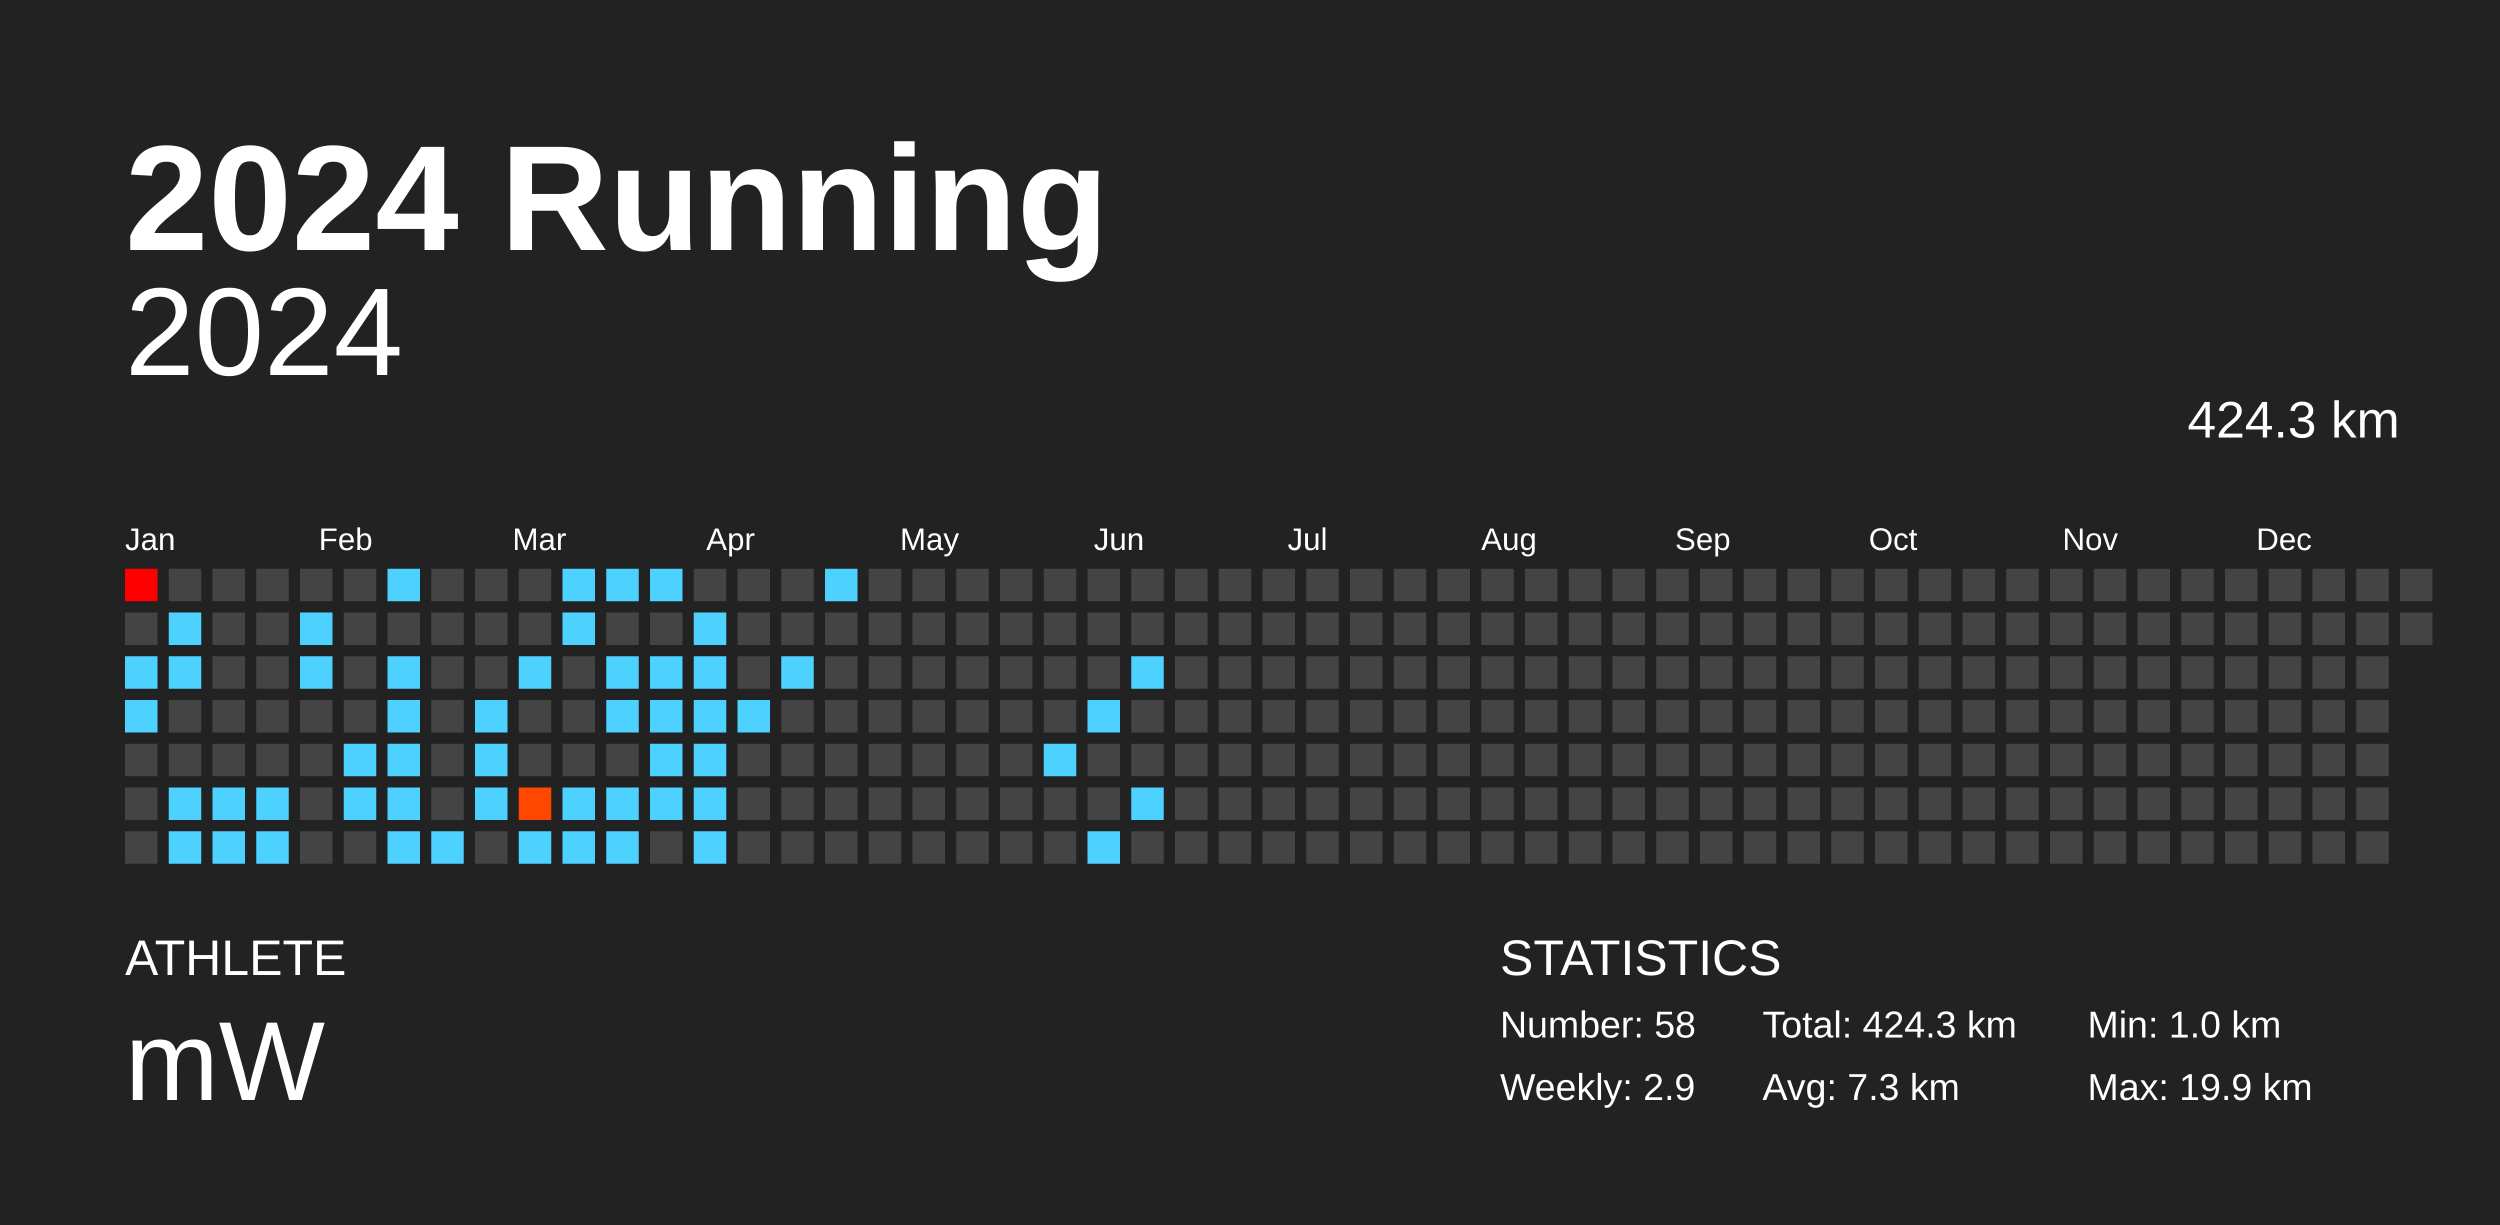
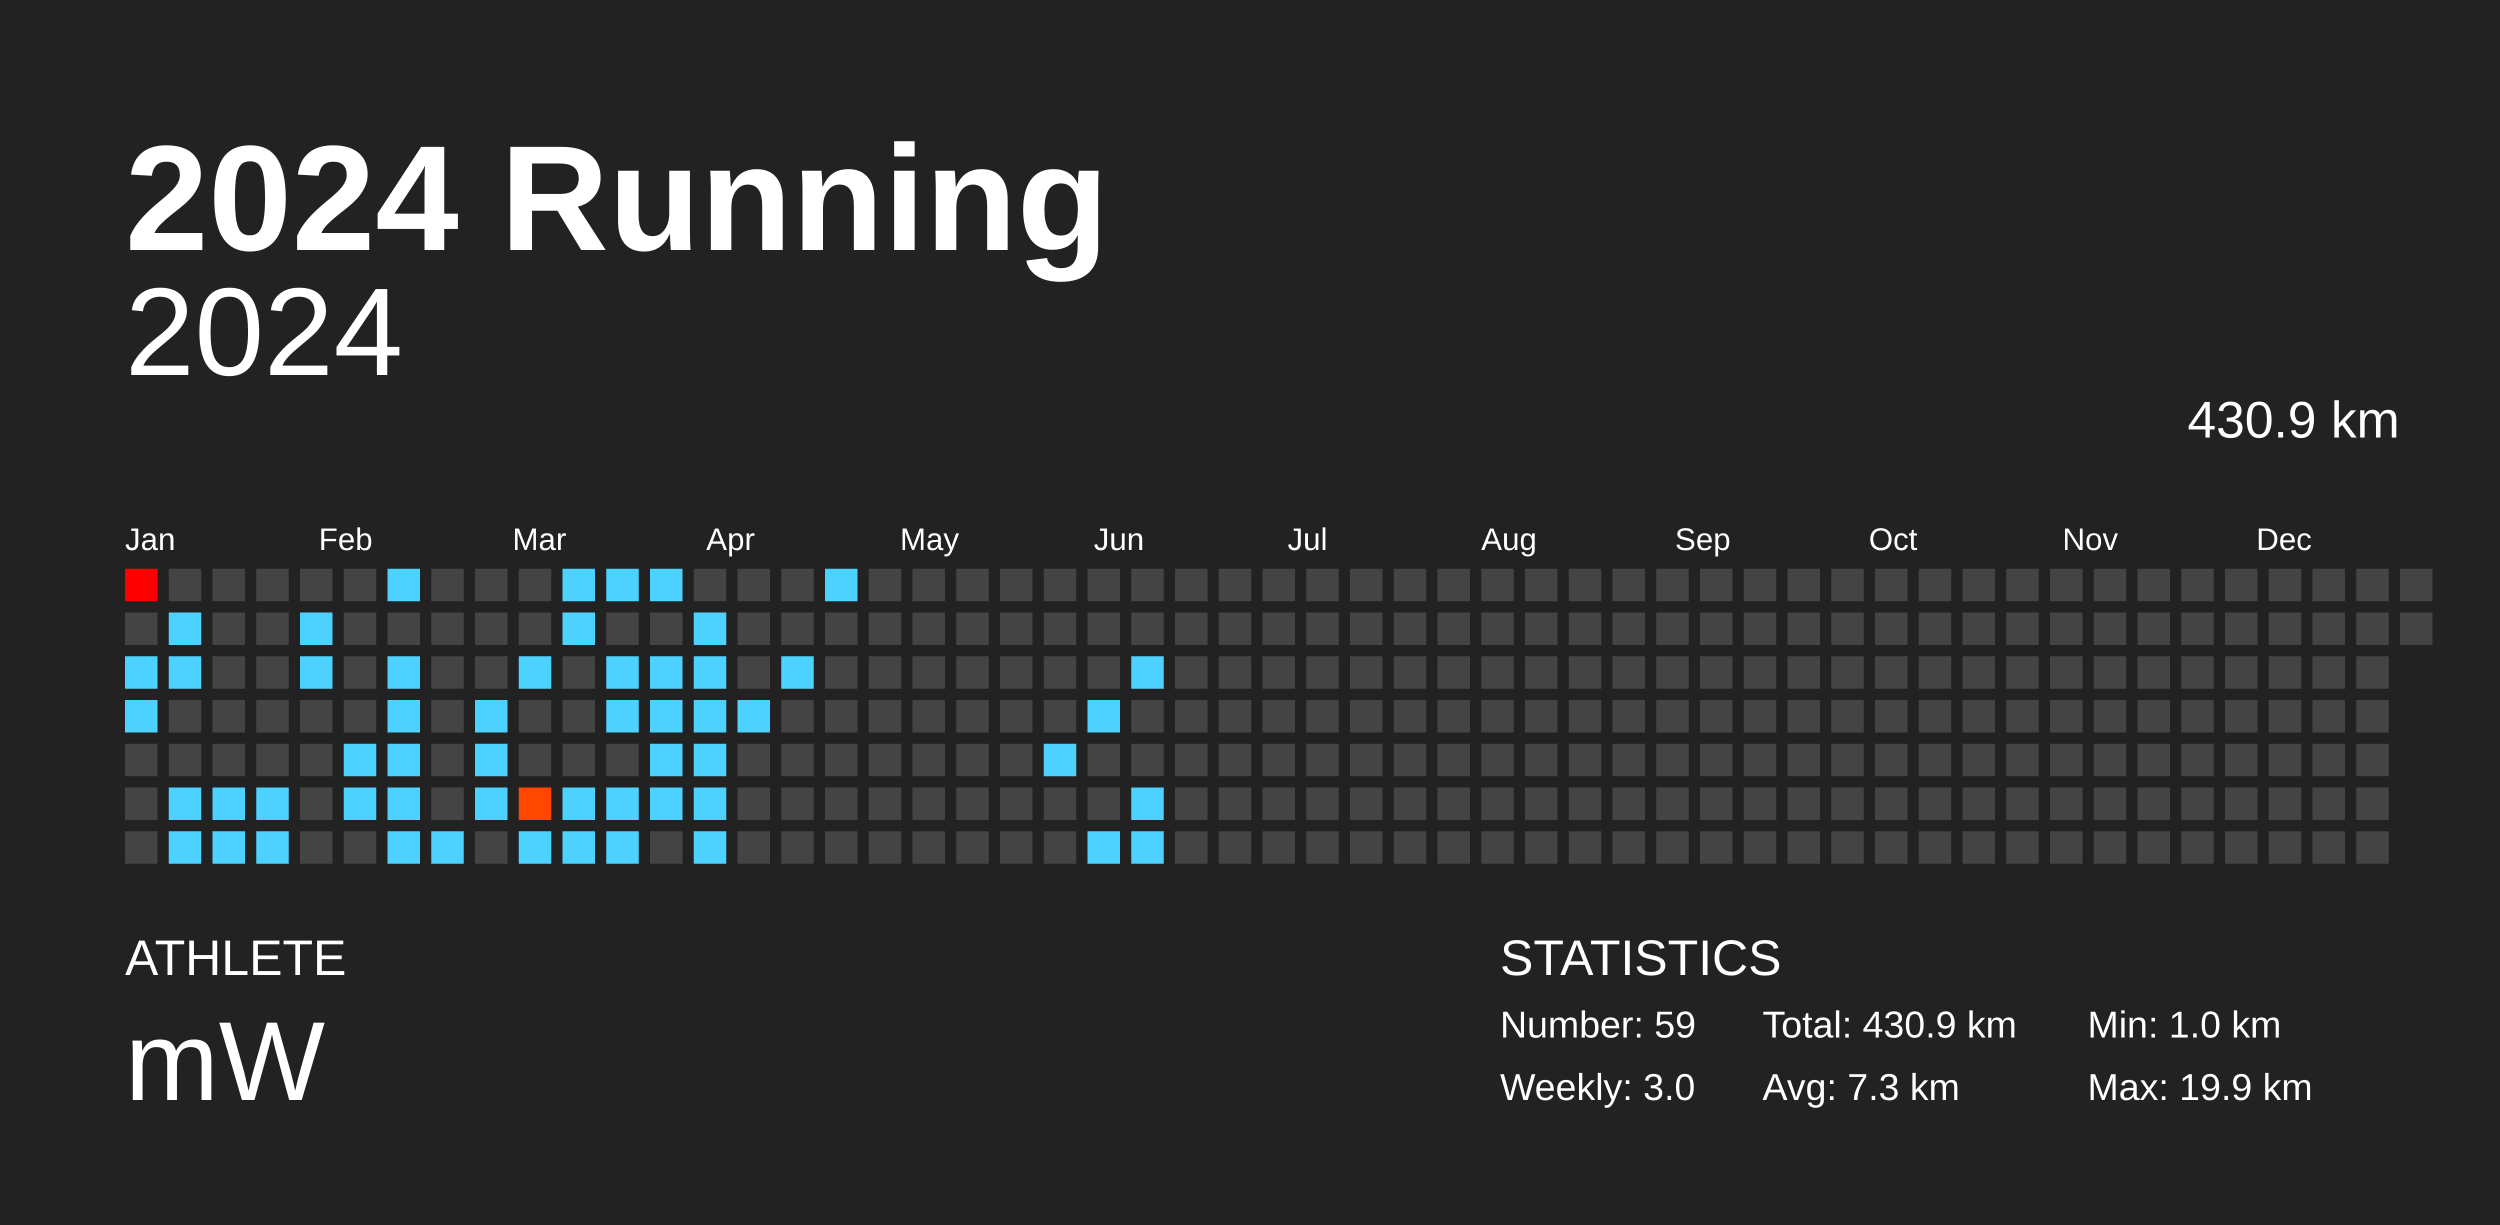
<svg xmlns="http://www.w3.org/2000/svg" baseProfile="full" height="98mm" version="1.1" viewBox="0,0,200,98" width="200mm">
  <defs />
  <rect fill="#222222" height="98" width="200" x="0" y="0" />
  <text fill="#FFFFFF" style="font-size:12px; font-family:Arial; font-weight:bold;" x="10" y="20">2024 Running</text>
  <text fill="#FFFFFF" style="font-size:4px; font-family:Arial" x="10" y="78">ATHLETE</text>
  <text fill="#FFFFFF" style="font-size:9px; font-family:Arial" x="10" y="88">mW</text>
  <text fill="#FFFFFF" style="font-size:4px; font-family:Arial" x="120" y="78">STATISTICS</text>
-   <text fill="#FFFFFF" style="font-size:3px; font-family:Arial" x="120" y="83">Number: 58</text>
-   <text fill="#FFFFFF" style="font-size:3px; font-family:Arial" x="120" y="88">Weekly: 2.9</text>
-   <text fill="#FFFFFF" style="font-size:3px; font-family:Arial" x="141" y="83">Total: 424.3 km</text>
+   <text fill="#FFFFFF" style="font-size:3px; font-family:Arial" x="120" y="83">Number: 59</text>
+   <text fill="#FFFFFF" style="font-size:3px; font-family:Arial" x="120" y="88">Weekly: 3.0</text>
+   <text fill="#FFFFFF" style="font-size:3px; font-family:Arial" x="141" y="83">Total: 430.9 km</text>
  <text fill="#FFFFFF" style="font-size:3px; font-family:Arial" x="141" y="88">Avg: 7.3 km</text>
  <text fill="#FFFFFF" style="font-size:3px; font-family:Arial" x="167" y="83">Min: 1.0 km</text>
  <text fill="#FFFFFF" style="font-size:3px; font-family:Arial" x="167" y="88">Max: 19.9 km</text>
  <text alignment-baseline="hanging" fill="#FFFFFF" style="font-size:10.0px; font-family:Arial;" x="10" y="30">2024</text>
-   <text alignment-baseline="hanging" fill="#FFFFFF" style="font-size:4.125px; font-family:Arial;" x="175" y="35">424.3 km</text>
+   <text alignment-baseline="hanging" fill="#FFFFFF" style="font-size:4.125px; font-family:Arial;" x="175" y="35">430.9 km</text>
  <text fill="#FFFFFF" style="font-size:2.5px; font-family:Arial" x="10.0" y="44">Jan</text>
  <text fill="#FFFFFF" style="font-size:2.5px; font-family:Arial" x="25.5" y="44">Feb</text>
  <text fill="#FFFFFF" style="font-size:2.5px; font-family:Arial" x="41.0" y="44">Mar</text>
  <text fill="#FFFFFF" style="font-size:2.5px; font-family:Arial" x="56.5" y="44">Apr</text>
  <text fill="#FFFFFF" style="font-size:2.5px; font-family:Arial" x="72.0" y="44">May</text>
  <text fill="#FFFFFF" style="font-size:2.5px; font-family:Arial" x="87.5" y="44">Jun</text>
  <text fill="#FFFFFF" style="font-size:2.5px; font-family:Arial" x="103.0" y="44">Jul</text>
  <text fill="#FFFFFF" style="font-size:2.5px; font-family:Arial" x="118.5" y="44">Aug</text>
  <text fill="#FFFFFF" style="font-size:2.5px; font-family:Arial" x="134.0" y="44">Sep</text>
  <text fill="#FFFFFF" style="font-size:2.5px; font-family:Arial" x="149.5" y="44">Oct</text>
  <text fill="#FFFFFF" style="font-size:2.5px; font-family:Arial" x="165.0" y="44">Nov</text>
  <text fill="#FFFFFF" style="font-size:2.5px; font-family:Arial" x="180.5" y="44">Dec</text>
  <rect fill="red" height="2.6" width="2.6" x="10.0" y="45.5" />
  <rect fill="#444444" height="2.6" width="2.6" x="10.0" y="49.0" />
  <rect fill="#4dd2ff" height="2.6" width="2.6" x="10.0" y="52.5" />
  <rect fill="#4dd2ff" height="2.6" width="2.6" x="10.0" y="56.0" />
  <rect fill="#444444" height="2.6" width="2.6" x="10.0" y="59.5" />
  <rect fill="#444444" height="2.6" width="2.6" x="10.0" y="63.0" />
  <rect fill="#444444" height="2.6" width="2.6" x="10.0" y="66.5" />
  <rect fill="#444444" height="2.6" width="2.6" x="13.5" y="45.5" />
  <rect fill="#4dd2ff" height="2.6" width="2.6" x="13.5" y="49.0" />
  <rect fill="#4dd2ff" height="2.6" width="2.6" x="13.5" y="52.5" />
  <rect fill="#444444" height="2.6" width="2.6" x="13.5" y="56.0" />
  <rect fill="#444444" height="2.6" width="2.6" x="13.5" y="59.5" />
  <rect fill="#4dd2ff" height="2.6" width="2.6" x="13.5" y="63.0" />
  <rect fill="#4dd2ff" height="2.6" width="2.6" x="13.5" y="66.5" />
  <rect fill="#444444" height="2.6" width="2.6" x="17.0" y="45.5" />
  <rect fill="#444444" height="2.6" width="2.6" x="17.0" y="49.0" />
  <rect fill="#444444" height="2.6" width="2.6" x="17.0" y="52.5" />
  <rect fill="#444444" height="2.6" width="2.6" x="17.0" y="56.0" />
  <rect fill="#444444" height="2.6" width="2.6" x="17.0" y="59.5" />
  <rect fill="#4dd2ff" height="2.6" width="2.6" x="17.0" y="63.0" />
  <rect fill="#4dd2ff" height="2.6" width="2.6" x="17.0" y="66.5" />
  <rect fill="#444444" height="2.6" width="2.6" x="20.5" y="45.5" />
  <rect fill="#444444" height="2.6" width="2.6" x="20.5" y="49.0" />
  <rect fill="#444444" height="2.6" width="2.6" x="20.5" y="52.5" />
  <rect fill="#444444" height="2.6" width="2.6" x="20.5" y="56.0" />
  <rect fill="#444444" height="2.6" width="2.6" x="20.5" y="59.5" />
  <rect fill="#4dd2ff" height="2.6" width="2.6" x="20.5" y="63.0" />
  <rect fill="#4dd2ff" height="2.6" width="2.6" x="20.5" y="66.5" />
  <rect fill="#444444" height="2.6" width="2.6" x="24.0" y="45.5" />
  <rect fill="#4dd2ff" height="2.6" width="2.6" x="24.0" y="49.0" />
  <rect fill="#4dd2ff" height="2.6" width="2.6" x="24.0" y="52.5" />
  <rect fill="#444444" height="2.6" width="2.6" x="24.0" y="56.0" />
  <rect fill="#444444" height="2.6" width="2.6" x="24.0" y="59.5" />
  <rect fill="#444444" height="2.6" width="2.6" x="24.0" y="63.0" />
  <rect fill="#444444" height="2.6" width="2.6" x="24.0" y="66.5" />
  <rect fill="#444444" height="2.6" width="2.6" x="27.5" y="45.5" />
  <rect fill="#444444" height="2.6" width="2.6" x="27.5" y="49.0" />
  <rect fill="#444444" height="2.6" width="2.6" x="27.5" y="52.5" />
  <rect fill="#444444" height="2.6" width="2.6" x="27.5" y="56.0" />
  <rect fill="#4dd2ff" height="2.6" width="2.6" x="27.5" y="59.5" />
  <rect fill="#4dd2ff" height="2.6" width="2.6" x="27.5" y="63.0" />
  <rect fill="#444444" height="2.6" width="2.6" x="27.5" y="66.5" />
  <rect fill="#4dd2ff" height="2.6" width="2.6" x="31.0" y="45.5" />
  <rect fill="#444444" height="2.6" width="2.6" x="31.0" y="49.0" />
  <rect fill="#4dd2ff" height="2.6" width="2.6" x="31.0" y="52.5" />
  <rect fill="#4dd2ff" height="2.6" width="2.6" x="31.0" y="56.0" />
  <rect fill="#4dd2ff" height="2.6" width="2.6" x="31.0" y="59.5" />
  <rect fill="#4dd2ff" height="2.6" width="2.6" x="31.0" y="63.0" />
  <rect fill="#4dd2ff" height="2.6" width="2.6" x="31.0" y="66.5" />
  <rect fill="#444444" height="2.6" width="2.6" x="34.5" y="45.5" />
  <rect fill="#444444" height="2.6" width="2.6" x="34.5" y="49.0" />
  <rect fill="#444444" height="2.6" width="2.6" x="34.5" y="52.5" />
  <rect fill="#444444" height="2.6" width="2.6" x="34.5" y="56.0" />
  <rect fill="#444444" height="2.6" width="2.6" x="34.5" y="59.5" />
  <rect fill="#444444" height="2.6" width="2.6" x="34.5" y="63.0" />
  <rect fill="#4dd2ff" height="2.6" width="2.6" x="34.5" y="66.5" />
  <rect fill="#444444" height="2.6" width="2.6" x="38.0" y="45.5" />
  <rect fill="#444444" height="2.6" width="2.6" x="38.0" y="49.0" />
  <rect fill="#444444" height="2.6" width="2.6" x="38.0" y="52.5" />
  <rect fill="#4dd2ff" height="2.6" width="2.6" x="38.0" y="56.0" />
  <rect fill="#4dd2ff" height="2.6" width="2.6" x="38.0" y="59.5" />
  <rect fill="#4dd2ff" height="2.6" width="2.6" x="38.0" y="63.0" />
  <rect fill="#444444" height="2.6" width="2.6" x="38.0" y="66.5" />
  <rect fill="#444444" height="2.6" width="2.6" x="41.5" y="45.5" />
  <rect fill="#444444" height="2.6" width="2.6" x="41.5" y="49.0" />
  <rect fill="#4dd2ff" height="2.6" width="2.6" x="41.5" y="52.5" />
  <rect fill="#444444" height="2.6" width="2.6" x="41.5" y="56.0" />
  <rect fill="#444444" height="2.6" width="2.6" x="41.5" y="59.5" />
  <rect fill="#ff4700" height="2.6" width="2.6" x="41.5" y="63.0" />
  <rect fill="#4dd2ff" height="2.6" width="2.6" x="41.5" y="66.5" />
  <rect fill="#4dd2ff" height="2.6" width="2.6" x="45.0" y="45.5" />
  <rect fill="#4dd2ff" height="2.6" width="2.6" x="45.0" y="49.0" />
  <rect fill="#444444" height="2.6" width="2.6" x="45.0" y="52.5" />
  <rect fill="#444444" height="2.6" width="2.6" x="45.0" y="56.0" />
  <rect fill="#444444" height="2.6" width="2.6" x="45.0" y="59.5" />
  <rect fill="#4dd2ff" height="2.6" width="2.6" x="45.0" y="63.0" />
  <rect fill="#4dd2ff" height="2.6" width="2.6" x="45.0" y="66.5" />
  <rect fill="#4dd2ff" height="2.6" width="2.6" x="48.5" y="45.5" />
  <rect fill="#444444" height="2.6" width="2.6" x="48.5" y="49.0" />
  <rect fill="#4dd2ff" height="2.6" width="2.6" x="48.5" y="52.5" />
  <rect fill="#4dd2ff" height="2.6" width="2.6" x="48.5" y="56.0" />
  <rect fill="#444444" height="2.6" width="2.6" x="48.5" y="59.5" />
  <rect fill="#4dd2ff" height="2.6" width="2.6" x="48.5" y="63.0" />
  <rect fill="#4dd2ff" height="2.6" width="2.6" x="48.5" y="66.5" />
  <rect fill="#4dd2ff" height="2.6" width="2.6" x="52.0" y="45.5" />
  <rect fill="#444444" height="2.6" width="2.6" x="52.0" y="49.0" />
  <rect fill="#4dd2ff" height="2.6" width="2.6" x="52.0" y="52.5" />
  <rect fill="#4dd2ff" height="2.6" width="2.6" x="52.0" y="56.0" />
  <rect fill="#4dd2ff" height="2.6" width="2.6" x="52.0" y="59.5" />
  <rect fill="#4dd2ff" height="2.6" width="2.6" x="52.0" y="63.0" />
  <rect fill="#444444" height="2.6" width="2.6" x="52.0" y="66.5" />
  <rect fill="#444444" height="2.6" width="2.6" x="55.5" y="45.5" />
  <rect fill="#4dd2ff" height="2.6" width="2.6" x="55.5" y="49.0" />
  <rect fill="#4dd2ff" height="2.6" width="2.6" x="55.5" y="52.5" />
  <rect fill="#4dd2ff" height="2.6" width="2.6" x="55.5" y="56.0" />
  <rect fill="#4dd2ff" height="2.6" width="2.6" x="55.5" y="59.5" />
  <rect fill="#4dd2ff" height="2.6" width="2.6" x="55.5" y="63.0" />
  <rect fill="#4dd2ff" height="2.6" width="2.6" x="55.5" y="66.5" />
  <rect fill="#444444" height="2.6" width="2.6" x="59.0" y="45.5" />
  <rect fill="#444444" height="2.6" width="2.6" x="59.0" y="49.0" />
  <rect fill="#444444" height="2.6" width="2.6" x="59.0" y="52.5" />
  <rect fill="#4dd2ff" height="2.6" width="2.6" x="59.0" y="56.0" />
  <rect fill="#444444" height="2.6" width="2.6" x="59.0" y="59.5" />
  <rect fill="#444444" height="2.6" width="2.6" x="59.0" y="63.0" />
  <rect fill="#444444" height="2.6" width="2.6" x="59.0" y="66.5" />
  <rect fill="#444444" height="2.6" width="2.6" x="62.5" y="45.5" />
  <rect fill="#444444" height="2.6" width="2.6" x="62.5" y="49.0" />
  <rect fill="#4dd2ff" height="2.6" width="2.6" x="62.5" y="52.5" />
  <rect fill="#444444" height="2.6" width="2.6" x="62.5" y="56.0" />
  <rect fill="#444444" height="2.6" width="2.6" x="62.5" y="59.5" />
  <rect fill="#444444" height="2.6" width="2.6" x="62.5" y="63.0" />
  <rect fill="#444444" height="2.6" width="2.6" x="62.5" y="66.5" />
  <rect fill="#4dd2ff" height="2.6" width="2.6" x="66.0" y="45.5" />
  <rect fill="#444444" height="2.6" width="2.6" x="66.0" y="49.0" />
  <rect fill="#444444" height="2.6" width="2.6" x="66.0" y="52.5" />
  <rect fill="#444444" height="2.6" width="2.6" x="66.0" y="56.0" />
  <rect fill="#444444" height="2.6" width="2.6" x="66.0" y="59.5" />
  <rect fill="#444444" height="2.6" width="2.6" x="66.0" y="63.0" />
  <rect fill="#444444" height="2.6" width="2.6" x="66.0" y="66.5" />
  <rect fill="#444444" height="2.6" width="2.6" x="69.5" y="45.5" />
  <rect fill="#444444" height="2.6" width="2.6" x="69.5" y="49.0" />
  <rect fill="#444444" height="2.6" width="2.6" x="69.5" y="52.5" />
  <rect fill="#444444" height="2.6" width="2.6" x="69.5" y="56.0" />
  <rect fill="#444444" height="2.6" width="2.6" x="69.5" y="59.5" />
  <rect fill="#444444" height="2.6" width="2.6" x="69.5" y="63.0" />
  <rect fill="#444444" height="2.6" width="2.6" x="69.5" y="66.5" />
  <rect fill="#444444" height="2.6" width="2.6" x="73.0" y="45.5" />
  <rect fill="#444444" height="2.6" width="2.6" x="73.0" y="49.0" />
  <rect fill="#444444" height="2.6" width="2.6" x="73.0" y="52.5" />
  <rect fill="#444444" height="2.6" width="2.6" x="73.0" y="56.0" />
  <rect fill="#444444" height="2.6" width="2.6" x="73.0" y="59.5" />
  <rect fill="#444444" height="2.6" width="2.6" x="73.0" y="63.0" />
  <rect fill="#444444" height="2.6" width="2.6" x="73.0" y="66.5" />
  <rect fill="#444444" height="2.6" width="2.6" x="76.5" y="45.5" />
  <rect fill="#444444" height="2.6" width="2.6" x="76.5" y="49.0" />
  <rect fill="#444444" height="2.6" width="2.6" x="76.5" y="52.5" />
  <rect fill="#444444" height="2.6" width="2.6" x="76.5" y="56.0" />
  <rect fill="#444444" height="2.6" width="2.6" x="76.5" y="59.5" />
  <rect fill="#444444" height="2.6" width="2.6" x="76.5" y="63.0" />
  <rect fill="#444444" height="2.6" width="2.6" x="76.5" y="66.5" />
  <rect fill="#444444" height="2.6" width="2.6" x="80.0" y="45.5" />
  <rect fill="#444444" height="2.6" width="2.6" x="80.0" y="49.0" />
  <rect fill="#444444" height="2.6" width="2.6" x="80.0" y="52.5" />
  <rect fill="#444444" height="2.6" width="2.6" x="80.0" y="56.0" />
  <rect fill="#444444" height="2.6" width="2.6" x="80.0" y="59.5" />
  <rect fill="#444444" height="2.6" width="2.6" x="80.0" y="63.0" />
  <rect fill="#444444" height="2.6" width="2.6" x="80.0" y="66.5" />
  <rect fill="#444444" height="2.6" width="2.6" x="83.5" y="45.5" />
  <rect fill="#444444" height="2.6" width="2.6" x="83.5" y="49.0" />
  <rect fill="#444444" height="2.6" width="2.6" x="83.5" y="52.5" />
  <rect fill="#444444" height="2.6" width="2.6" x="83.5" y="56.0" />
  <rect fill="#4dd2ff" height="2.6" width="2.6" x="83.5" y="59.5" />
  <rect fill="#444444" height="2.6" width="2.6" x="83.5" y="63.0" />
  <rect fill="#444444" height="2.6" width="2.6" x="83.5" y="66.5" />
  <rect fill="#444444" height="2.6" width="2.6" x="87.0" y="45.5" />
  <rect fill="#444444" height="2.6" width="2.6" x="87.0" y="49.0" />
  <rect fill="#444444" height="2.6" width="2.6" x="87.0" y="52.5" />
  <rect fill="#4dd2ff" height="2.6" width="2.6" x="87.0" y="56.0" />
  <rect fill="#444444" height="2.6" width="2.6" x="87.0" y="59.5" />
  <rect fill="#444444" height="2.6" width="2.6" x="87.0" y="63.0" />
  <rect fill="#4dd2ff" height="2.6" width="2.6" x="87.0" y="66.5" />
  <rect fill="#444444" height="2.6" width="2.6" x="90.5" y="45.5" />
  <rect fill="#444444" height="2.6" width="2.6" x="90.5" y="49.0" />
  <rect fill="#4dd2ff" height="2.6" width="2.6" x="90.5" y="52.5" />
  <rect fill="#444444" height="2.6" width="2.6" x="90.5" y="56.0" />
  <rect fill="#444444" height="2.6" width="2.6" x="90.5" y="59.5" />
  <rect fill="#4dd2ff" height="2.6" width="2.6" x="90.5" y="63.0" />
-   <rect fill="#444444" height="2.6" width="2.6" x="90.5" y="66.5" />
+   <rect fill="#4dd2ff" height="2.6" width="2.6" x="90.5" y="66.5" />
  <rect fill="#444444" height="2.6" width="2.6" x="94.0" y="45.5" />
  <rect fill="#444444" height="2.6" width="2.6" x="94.0" y="49.0" />
  <rect fill="#444444" height="2.6" width="2.6" x="94.0" y="52.5" />
  <rect fill="#444444" height="2.6" width="2.6" x="94.0" y="56.0" />
  <rect fill="#444444" height="2.6" width="2.6" x="94.0" y="59.5" />
  <rect fill="#444444" height="2.6" width="2.6" x="94.0" y="63.0" />
  <rect fill="#444444" height="2.6" width="2.6" x="94.0" y="66.5" />
  <rect fill="#444444" height="2.6" width="2.6" x="97.5" y="45.5" />
  <rect fill="#444444" height="2.6" width="2.6" x="97.5" y="49.0" />
  <rect fill="#444444" height="2.6" width="2.6" x="97.5" y="52.5" />
  <rect fill="#444444" height="2.6" width="2.6" x="97.5" y="56.0" />
  <rect fill="#444444" height="2.6" width="2.6" x="97.5" y="59.5" />
  <rect fill="#444444" height="2.6" width="2.6" x="97.5" y="63.0" />
  <rect fill="#444444" height="2.6" width="2.6" x="97.5" y="66.5" />
  <rect fill="#444444" height="2.6" width="2.6" x="101.0" y="45.5" />
  <rect fill="#444444" height="2.6" width="2.6" x="101.0" y="49.0" />
  <rect fill="#444444" height="2.6" width="2.6" x="101.0" y="52.5" />
  <rect fill="#444444" height="2.6" width="2.6" x="101.0" y="56.0" />
  <rect fill="#444444" height="2.6" width="2.6" x="101.0" y="59.5" />
  <rect fill="#444444" height="2.6" width="2.6" x="101.0" y="63.0" />
  <rect fill="#444444" height="2.6" width="2.6" x="101.0" y="66.5" />
  <rect fill="#444444" height="2.6" width="2.6" x="104.5" y="45.5" />
  <rect fill="#444444" height="2.6" width="2.6" x="104.5" y="49.0" />
  <rect fill="#444444" height="2.6" width="2.6" x="104.5" y="52.5" />
  <rect fill="#444444" height="2.6" width="2.6" x="104.5" y="56.0" />
  <rect fill="#444444" height="2.6" width="2.6" x="104.5" y="59.5" />
  <rect fill="#444444" height="2.6" width="2.6" x="104.5" y="63.0" />
  <rect fill="#444444" height="2.6" width="2.6" x="104.5" y="66.5" />
  <rect fill="#444444" height="2.6" width="2.6" x="108.0" y="45.5" />
  <rect fill="#444444" height="2.6" width="2.6" x="108.0" y="49.0" />
  <rect fill="#444444" height="2.6" width="2.6" x="108.0" y="52.5" />
  <rect fill="#444444" height="2.6" width="2.6" x="108.0" y="56.0" />
  <rect fill="#444444" height="2.6" width="2.6" x="108.0" y="59.5" />
  <rect fill="#444444" height="2.6" width="2.6" x="108.0" y="63.0" />
  <rect fill="#444444" height="2.6" width="2.6" x="108.0" y="66.5" />
  <rect fill="#444444" height="2.6" width="2.6" x="111.5" y="45.5" />
  <rect fill="#444444" height="2.6" width="2.6" x="111.5" y="49.0" />
  <rect fill="#444444" height="2.6" width="2.6" x="111.5" y="52.5" />
  <rect fill="#444444" height="2.6" width="2.6" x="111.5" y="56.0" />
  <rect fill="#444444" height="2.6" width="2.6" x="111.5" y="59.5" />
  <rect fill="#444444" height="2.6" width="2.6" x="111.5" y="63.0" />
  <rect fill="#444444" height="2.6" width="2.6" x="111.5" y="66.5" />
  <rect fill="#444444" height="2.6" width="2.6" x="115.0" y="45.5" />
  <rect fill="#444444" height="2.6" width="2.6" x="115.0" y="49.0" />
  <rect fill="#444444" height="2.6" width="2.6" x="115.0" y="52.5" />
  <rect fill="#444444" height="2.6" width="2.6" x="115.0" y="56.0" />
  <rect fill="#444444" height="2.6" width="2.6" x="115.0" y="59.5" />
  <rect fill="#444444" height="2.6" width="2.6" x="115.0" y="63.0" />
  <rect fill="#444444" height="2.6" width="2.6" x="115.0" y="66.5" />
  <rect fill="#444444" height="2.6" width="2.6" x="118.5" y="45.5" />
  <rect fill="#444444" height="2.6" width="2.6" x="118.5" y="49.0" />
  <rect fill="#444444" height="2.6" width="2.6" x="118.5" y="52.5" />
  <rect fill="#444444" height="2.6" width="2.6" x="118.5" y="56.0" />
  <rect fill="#444444" height="2.6" width="2.6" x="118.5" y="59.5" />
  <rect fill="#444444" height="2.6" width="2.6" x="118.5" y="63.0" />
  <rect fill="#444444" height="2.6" width="2.6" x="118.5" y="66.5" />
  <rect fill="#444444" height="2.6" width="2.6" x="122.0" y="45.5" />
  <rect fill="#444444" height="2.6" width="2.6" x="122.0" y="49.0" />
  <rect fill="#444444" height="2.6" width="2.6" x="122.0" y="52.5" />
  <rect fill="#444444" height="2.6" width="2.6" x="122.0" y="56.0" />
  <rect fill="#444444" height="2.6" width="2.6" x="122.0" y="59.5" />
  <rect fill="#444444" height="2.6" width="2.6" x="122.0" y="63.0" />
  <rect fill="#444444" height="2.6" width="2.6" x="122.0" y="66.5" />
  <rect fill="#444444" height="2.6" width="2.6" x="125.5" y="45.5" />
  <rect fill="#444444" height="2.6" width="2.6" x="125.5" y="49.0" />
  <rect fill="#444444" height="2.6" width="2.6" x="125.5" y="52.5" />
  <rect fill="#444444" height="2.6" width="2.6" x="125.5" y="56.0" />
  <rect fill="#444444" height="2.6" width="2.6" x="125.5" y="59.5" />
  <rect fill="#444444" height="2.6" width="2.6" x="125.5" y="63.0" />
  <rect fill="#444444" height="2.6" width="2.6" x="125.5" y="66.5" />
  <rect fill="#444444" height="2.6" width="2.6" x="129.0" y="45.5" />
  <rect fill="#444444" height="2.6" width="2.6" x="129.0" y="49.0" />
  <rect fill="#444444" height="2.6" width="2.6" x="129.0" y="52.5" />
  <rect fill="#444444" height="2.6" width="2.6" x="129.0" y="56.0" />
  <rect fill="#444444" height="2.6" width="2.6" x="129.0" y="59.5" />
  <rect fill="#444444" height="2.6" width="2.6" x="129.0" y="63.0" />
  <rect fill="#444444" height="2.6" width="2.6" x="129.0" y="66.5" />
  <rect fill="#444444" height="2.6" width="2.6" x="132.5" y="45.5" />
  <rect fill="#444444" height="2.6" width="2.6" x="132.5" y="49.0" />
  <rect fill="#444444" height="2.6" width="2.6" x="132.5" y="52.5" />
  <rect fill="#444444" height="2.6" width="2.6" x="132.5" y="56.0" />
  <rect fill="#444444" height="2.6" width="2.6" x="132.5" y="59.5" />
  <rect fill="#444444" height="2.6" width="2.6" x="132.5" y="63.0" />
  <rect fill="#444444" height="2.6" width="2.6" x="132.5" y="66.5" />
  <rect fill="#444444" height="2.6" width="2.6" x="136.0" y="45.5" />
  <rect fill="#444444" height="2.6" width="2.6" x="136.0" y="49.0" />
  <rect fill="#444444" height="2.6" width="2.6" x="136.0" y="52.5" />
  <rect fill="#444444" height="2.6" width="2.6" x="136.0" y="56.0" />
  <rect fill="#444444" height="2.6" width="2.6" x="136.0" y="59.5" />
  <rect fill="#444444" height="2.6" width="2.6" x="136.0" y="63.0" />
  <rect fill="#444444" height="2.6" width="2.6" x="136.0" y="66.5" />
  <rect fill="#444444" height="2.6" width="2.6" x="139.5" y="45.5" />
  <rect fill="#444444" height="2.6" width="2.6" x="139.5" y="49.0" />
  <rect fill="#444444" height="2.6" width="2.6" x="139.5" y="52.5" />
  <rect fill="#444444" height="2.6" width="2.6" x="139.5" y="56.0" />
  <rect fill="#444444" height="2.6" width="2.6" x="139.5" y="59.5" />
  <rect fill="#444444" height="2.6" width="2.6" x="139.5" y="63.0" />
  <rect fill="#444444" height="2.6" width="2.6" x="139.5" y="66.5" />
  <rect fill="#444444" height="2.6" width="2.6" x="143.0" y="45.5" />
  <rect fill="#444444" height="2.6" width="2.6" x="143.0" y="49.0" />
  <rect fill="#444444" height="2.6" width="2.6" x="143.0" y="52.5" />
  <rect fill="#444444" height="2.6" width="2.6" x="143.0" y="56.0" />
  <rect fill="#444444" height="2.6" width="2.6" x="143.0" y="59.5" />
  <rect fill="#444444" height="2.6" width="2.6" x="143.0" y="63.0" />
  <rect fill="#444444" height="2.6" width="2.6" x="143.0" y="66.5" />
  <rect fill="#444444" height="2.6" width="2.6" x="146.5" y="45.5" />
  <rect fill="#444444" height="2.6" width="2.6" x="146.5" y="49.0" />
  <rect fill="#444444" height="2.6" width="2.6" x="146.5" y="52.5" />
  <rect fill="#444444" height="2.6" width="2.6" x="146.5" y="56.0" />
  <rect fill="#444444" height="2.6" width="2.6" x="146.5" y="59.5" />
  <rect fill="#444444" height="2.6" width="2.6" x="146.5" y="63.0" />
  <rect fill="#444444" height="2.6" width="2.6" x="146.5" y="66.5" />
  <rect fill="#444444" height="2.6" width="2.6" x="150.0" y="45.5" />
  <rect fill="#444444" height="2.6" width="2.6" x="150.0" y="49.0" />
  <rect fill="#444444" height="2.6" width="2.6" x="150.0" y="52.5" />
  <rect fill="#444444" height="2.6" width="2.6" x="150.0" y="56.0" />
  <rect fill="#444444" height="2.6" width="2.6" x="150.0" y="59.5" />
  <rect fill="#444444" height="2.6" width="2.6" x="150.0" y="63.0" />
  <rect fill="#444444" height="2.6" width="2.6" x="150.0" y="66.5" />
  <rect fill="#444444" height="2.6" width="2.6" x="153.5" y="45.5" />
  <rect fill="#444444" height="2.6" width="2.6" x="153.5" y="49.0" />
  <rect fill="#444444" height="2.6" width="2.6" x="153.5" y="52.5" />
  <rect fill="#444444" height="2.6" width="2.6" x="153.5" y="56.0" />
  <rect fill="#444444" height="2.6" width="2.6" x="153.5" y="59.5" />
  <rect fill="#444444" height="2.6" width="2.6" x="153.5" y="63.0" />
  <rect fill="#444444" height="2.6" width="2.6" x="153.5" y="66.5" />
  <rect fill="#444444" height="2.6" width="2.6" x="157.0" y="45.5" />
  <rect fill="#444444" height="2.6" width="2.6" x="157.0" y="49.0" />
  <rect fill="#444444" height="2.6" width="2.6" x="157.0" y="52.5" />
  <rect fill="#444444" height="2.6" width="2.6" x="157.0" y="56.0" />
  <rect fill="#444444" height="2.6" width="2.6" x="157.0" y="59.5" />
  <rect fill="#444444" height="2.6" width="2.6" x="157.0" y="63.0" />
  <rect fill="#444444" height="2.6" width="2.6" x="157.0" y="66.5" />
  <rect fill="#444444" height="2.6" width="2.6" x="160.5" y="45.5" />
  <rect fill="#444444" height="2.6" width="2.6" x="160.5" y="49.0" />
  <rect fill="#444444" height="2.6" width="2.6" x="160.5" y="52.5" />
  <rect fill="#444444" height="2.6" width="2.6" x="160.5" y="56.0" />
  <rect fill="#444444" height="2.6" width="2.6" x="160.5" y="59.5" />
  <rect fill="#444444" height="2.6" width="2.6" x="160.5" y="63.0" />
  <rect fill="#444444" height="2.6" width="2.6" x="160.5" y="66.5" />
  <rect fill="#444444" height="2.6" width="2.6" x="164.0" y="45.5" />
  <rect fill="#444444" height="2.6" width="2.6" x="164.0" y="49.0" />
  <rect fill="#444444" height="2.6" width="2.6" x="164.0" y="52.5" />
  <rect fill="#444444" height="2.6" width="2.6" x="164.0" y="56.0" />
  <rect fill="#444444" height="2.6" width="2.6" x="164.0" y="59.5" />
  <rect fill="#444444" height="2.6" width="2.6" x="164.0" y="63.0" />
  <rect fill="#444444" height="2.6" width="2.6" x="164.0" y="66.5" />
  <rect fill="#444444" height="2.6" width="2.6" x="167.5" y="45.5" />
  <rect fill="#444444" height="2.6" width="2.6" x="167.5" y="49.0" />
  <rect fill="#444444" height="2.6" width="2.6" x="167.5" y="52.5" />
  <rect fill="#444444" height="2.6" width="2.6" x="167.5" y="56.0" />
  <rect fill="#444444" height="2.6" width="2.6" x="167.5" y="59.5" />
  <rect fill="#444444" height="2.6" width="2.6" x="167.5" y="63.0" />
  <rect fill="#444444" height="2.6" width="2.6" x="167.5" y="66.5" />
  <rect fill="#444444" height="2.6" width="2.6" x="171.0" y="45.5" />
  <rect fill="#444444" height="2.6" width="2.6" x="171.0" y="49.0" />
  <rect fill="#444444" height="2.6" width="2.6" x="171.0" y="52.5" />
  <rect fill="#444444" height="2.6" width="2.6" x="171.0" y="56.0" />
  <rect fill="#444444" height="2.6" width="2.6" x="171.0" y="59.5" />
  <rect fill="#444444" height="2.6" width="2.6" x="171.0" y="63.0" />
  <rect fill="#444444" height="2.6" width="2.6" x="171.0" y="66.5" />
  <rect fill="#444444" height="2.6" width="2.6" x="174.5" y="45.5" />
  <rect fill="#444444" height="2.6" width="2.6" x="174.5" y="49.0" />
  <rect fill="#444444" height="2.6" width="2.6" x="174.5" y="52.5" />
  <rect fill="#444444" height="2.6" width="2.6" x="174.5" y="56.0" />
  <rect fill="#444444" height="2.6" width="2.6" x="174.5" y="59.5" />
  <rect fill="#444444" height="2.6" width="2.6" x="174.5" y="63.0" />
  <rect fill="#444444" height="2.6" width="2.6" x="174.5" y="66.5" />
  <rect fill="#444444" height="2.6" width="2.6" x="178.0" y="45.5" />
  <rect fill="#444444" height="2.6" width="2.6" x="178.0" y="49.0" />
  <rect fill="#444444" height="2.6" width="2.6" x="178.0" y="52.5" />
  <rect fill="#444444" height="2.6" width="2.6" x="178.0" y="56.0" />
  <rect fill="#444444" height="2.6" width="2.6" x="178.0" y="59.5" />
  <rect fill="#444444" height="2.6" width="2.6" x="178.0" y="63.0" />
  <rect fill="#444444" height="2.6" width="2.6" x="178.0" y="66.5" />
  <rect fill="#444444" height="2.6" width="2.6" x="181.5" y="45.5" />
  <rect fill="#444444" height="2.6" width="2.6" x="181.5" y="49.0" />
  <rect fill="#444444" height="2.6" width="2.6" x="181.5" y="52.5" />
  <rect fill="#444444" height="2.6" width="2.6" x="181.5" y="56.0" />
  <rect fill="#444444" height="2.6" width="2.6" x="181.5" y="59.5" />
  <rect fill="#444444" height="2.6" width="2.6" x="181.5" y="63.0" />
  <rect fill="#444444" height="2.6" width="2.6" x="181.5" y="66.5" />
  <rect fill="#444444" height="2.6" width="2.6" x="185.0" y="45.5" />
  <rect fill="#444444" height="2.6" width="2.6" x="185.0" y="49.0" />
  <rect fill="#444444" height="2.6" width="2.6" x="185.0" y="52.5" />
  <rect fill="#444444" height="2.6" width="2.6" x="185.0" y="56.0" />
  <rect fill="#444444" height="2.6" width="2.6" x="185.0" y="59.5" />
  <rect fill="#444444" height="2.6" width="2.6" x="185.0" y="63.0" />
  <rect fill="#444444" height="2.6" width="2.6" x="185.0" y="66.5" />
  <rect fill="#444444" height="2.6" width="2.6" x="188.5" y="45.5" />
  <rect fill="#444444" height="2.6" width="2.6" x="188.5" y="49.0" />
  <rect fill="#444444" height="2.6" width="2.6" x="188.5" y="52.5" />
  <rect fill="#444444" height="2.6" width="2.6" x="188.5" y="56.0" />
  <rect fill="#444444" height="2.6" width="2.6" x="188.5" y="59.5" />
  <rect fill="#444444" height="2.6" width="2.6" x="188.5" y="63.0" />
  <rect fill="#444444" height="2.6" width="2.6" x="188.5" y="66.5" />
  <rect fill="#444444" height="2.6" width="2.6" x="192.0" y="45.5" />
  <rect fill="#444444" height="2.6" width="2.6" x="192.0" y="49.0" />
</svg>
